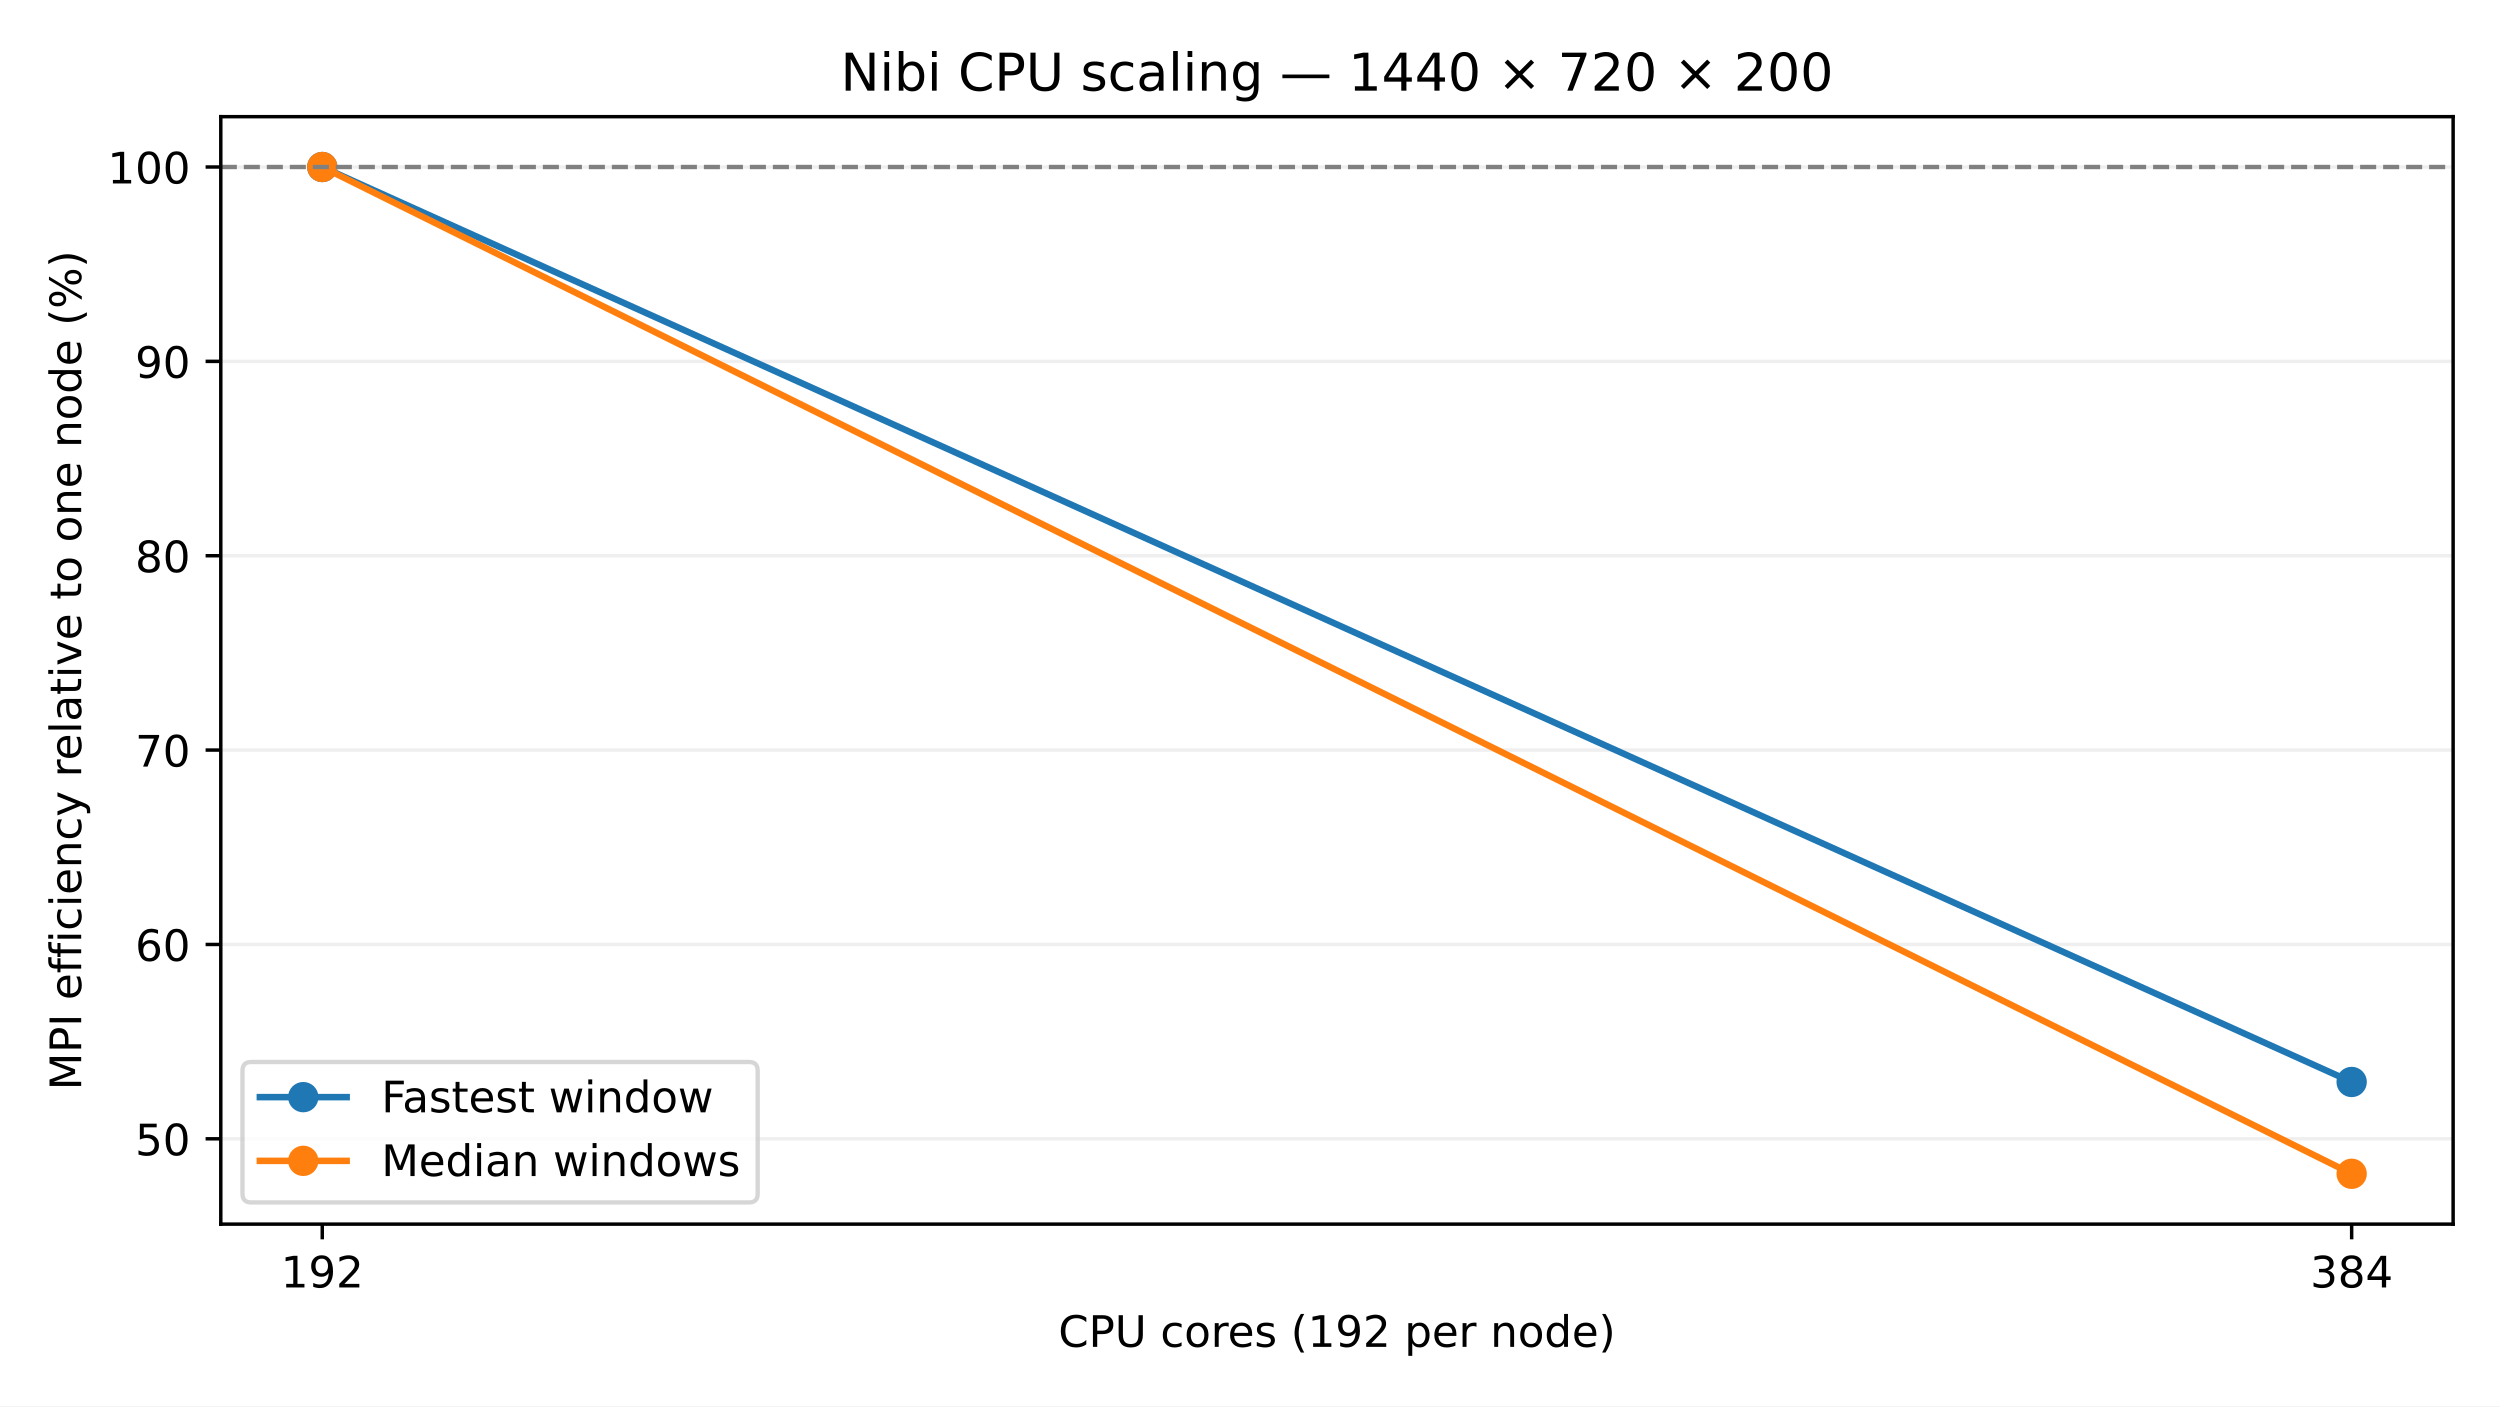
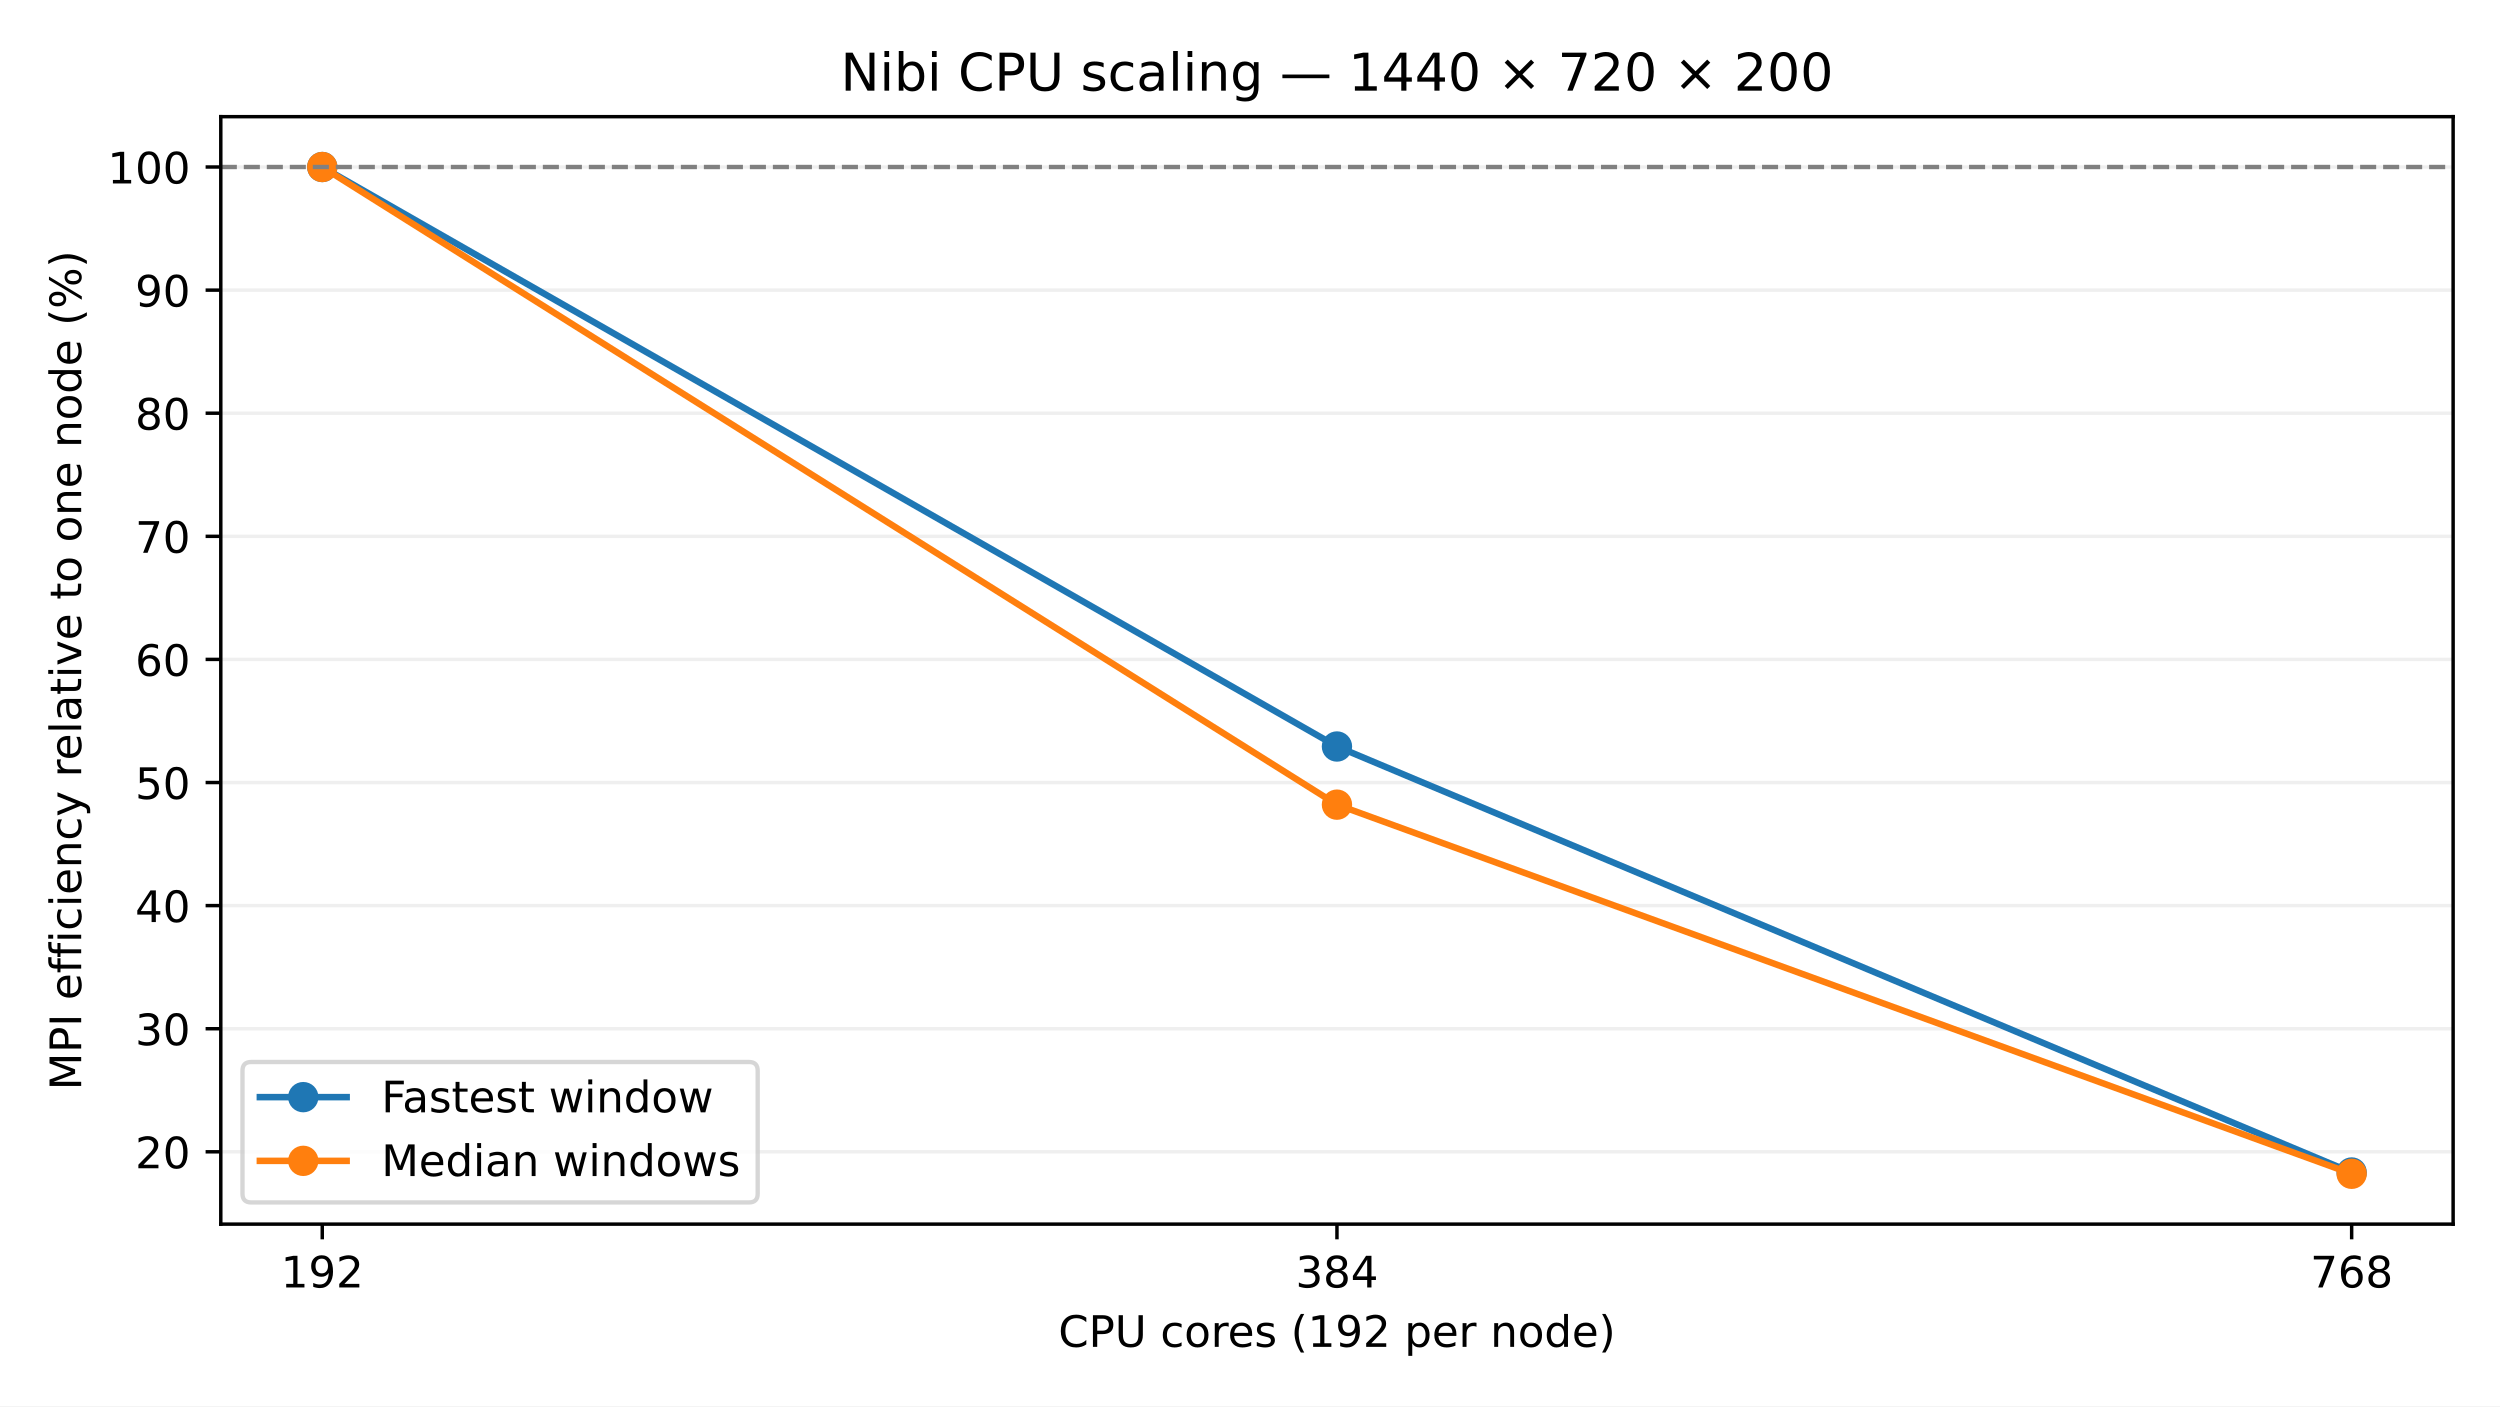
<svg xmlns="http://www.w3.org/2000/svg" xmlns:xlink="http://www.w3.org/1999/xlink" width="576pt" height="324pt" viewBox="0 0 576 324" version="1.1">
  <defs>
    <style type="text/css">*{stroke-linejoin: round; stroke-linecap: butt}</style>
  </defs>
  <g id="figure_1">
    <g id="patch_1">
      <path d="M 0 324 L 576 324 L 576 0 L 0 0 z " style="fill: #ffffff" />
    </g>
    <g id="axes_1">
      <g id="patch_2">
        <path d="M 50.87 282.04 L 565.2 282.04 L 565.2 26.88 L 50.87 26.88 z " style="fill: #ffffff" />
      </g>
      <g id="matplotlib.axis_1">
        <g id="xtick_1">
          <g id="line2d_1">
            <defs>
              <path id="me8cf0bc661" d="M 0 0 L 0 3.5 " style="stroke: #000000; stroke-width: 0.8" />
            </defs>
            <g>
              <use xlink:href="#me8cf0bc661" x="74.249" y="282.04" style="stroke: #000000; stroke-width: 0.8" />
            </g>
          </g>
          <g id="text_1">
            <text style="font-size: 10px; font-family: 'DejaVu Sans', 'Bitstream Vera Sans', 'Computer Modern Sans Serif', 'Lucida Grande', 'Verdana', 'Geneva', 'Lucid', 'Arial', 'Helvetica', 'Avant Garde', sans-serif; text-anchor: middle" x="74.249" y="296.638" transform="rotate(-0 74.24864 296.6384)">192</text>
          </g>
        </g>
        <g id="xtick_2">
          <g id="line2d_2">
            <g>
+               <use xlink:href="#me8cf0bc661" x="308.035" y="282.04" style="stroke: #000000; stroke-width: 0.8" />
+             </g>
+           </g>
+           <g id="text_2">
+             <text style="font-size: 10px; font-family: 'DejaVu Sans', 'Bitstream Vera Sans', 'Computer Modern Sans Serif', 'Lucida Grande', 'Verdana', 'Geneva', 'Lucid', 'Arial', 'Helvetica', 'Avant Garde', sans-serif; text-anchor: middle" x="308.035" y="296.638" transform="rotate(-0 308.035 296.6384)">384</text>
+           </g>
+         </g>
+         <g id="xtick_3">
+           <g id="line2d_3">
+             <g>
              <use xlink:href="#me8cf0bc661" x="541.821" y="282.04" style="stroke: #000000; stroke-width: 0.8" />
            </g>
          </g>
-           <g id="text_2">
-             <text style="font-size: 10px; font-family: 'DejaVu Sans', 'Bitstream Vera Sans', 'Computer Modern Sans Serif', 'Lucida Grande', 'Verdana', 'Geneva', 'Lucid', 'Arial', 'Helvetica', 'Avant Garde', sans-serif; text-anchor: middle" x="541.821" y="296.638" transform="rotate(-0 541.8214 296.6384)">384</text>
-           </g>
-         </g>
-         <g id="text_3">
+           <g id="text_3">
+             <text style="font-size: 10px; font-family: 'DejaVu Sans', 'Bitstream Vera Sans', 'Computer Modern Sans Serif', 'Lucida Grande', 'Verdana', 'Geneva', 'Lucid', 'Arial', 'Helvetica', 'Avant Garde', sans-serif; text-anchor: middle" x="541.821" y="296.638" transform="rotate(-0 541.8214 296.6384)">768</text>
+           </g>
+         </g>
+         <g id="text_4">
          <text style="font-size: 10px; font-family: 'DejaVu Sans', 'Bitstream Vera Sans', 'Computer Modern Sans Serif', 'Lucida Grande', 'Verdana', 'Geneva', 'Lucid', 'Arial', 'Helvetica', 'Avant Garde', sans-serif; text-anchor: middle" x="308.035" y="310.317" transform="rotate(-0 308.035 310.3166)">CPU cores (192 per node)</text>
        </g>
      </g>
      <g id="matplotlib.axis_2">
        <g id="ytick_1">
-           <g id="line2d_3">
-             <path d="M 50.87 262.383 L 565.2 262.383 " clip-path="url(#p777e0786b3)" style="fill: none; stroke: #b0b0b0; stroke-opacity: 0.2; stroke-width: 0.8; stroke-linecap: square" />
-           </g>
          <g id="line2d_4">
+             <path d="M 50.87 265.376 L 565.2 265.376 " clip-path="url(#p777e0786b3)" style="fill: none; stroke: #b0b0b0; stroke-opacity: 0.2; stroke-width: 0.8; stroke-linecap: square" />
+           </g>
+           <g id="line2d_5">
            <defs>
              <path id="mbfc9aa8378" d="M 0 0 L -3.5 0 " style="stroke: #000000; stroke-width: 0.8" />
            </defs>
            <g>
-               <use xlink:href="#mbfc9aa8378" x="50.87" y="262.383" style="stroke: #000000; stroke-width: 0.8" />
-             </g>
-           </g>
-           <g id="text_4">
-             <text style="font-size: 10px; font-family: 'DejaVu Sans', 'Bitstream Vera Sans', 'Computer Modern Sans Serif', 'Lucida Grande', 'Verdana', 'Geneva', 'Lucid', 'Arial', 'Helvetica', 'Avant Garde', sans-serif; text-anchor: end" x="43.87" y="266.183" transform="rotate(-0 43.87 266.1826)">50</text>
+               <use xlink:href="#mbfc9aa8378" x="50.87" y="265.376" style="stroke: #000000; stroke-width: 0.8" />
+             </g>
+           </g>
+           <g id="text_5">
+             <text style="font-size: 10px; font-family: 'DejaVu Sans', 'Bitstream Vera Sans', 'Computer Modern Sans Serif', 'Lucida Grande', 'Verdana', 'Geneva', 'Lucid', 'Arial', 'Helvetica', 'Avant Garde', sans-serif; text-anchor: end" x="43.87" y="269.176" transform="rotate(-0 43.87 269.1756)">20</text>
          </g>
        </g>
        <g id="ytick_2">
-           <g id="line2d_5">
-             <path d="M 50.87 217.602 L 565.2 217.602 " clip-path="url(#p777e0786b3)" style="fill: none; stroke: #b0b0b0; stroke-opacity: 0.2; stroke-width: 0.8; stroke-linecap: square" />
-           </g>
          <g id="line2d_6">
-             <g>
-               <use xlink:href="#mbfc9aa8378" x="50.87" y="217.602" style="stroke: #000000; stroke-width: 0.8" />
-             </g>
-           </g>
-           <g id="text_5">
-             <text style="font-size: 10px; font-family: 'DejaVu Sans', 'Bitstream Vera Sans', 'Computer Modern Sans Serif', 'Lucida Grande', 'Verdana', 'Geneva', 'Lucid', 'Arial', 'Helvetica', 'Avant Garde', sans-serif; text-anchor: end" x="43.87" y="221.402" transform="rotate(-0 43.87 221.4016)">60</text>
+             <path d="M 50.87 237.014 L 565.2 237.014 " clip-path="url(#p777e0786b3)" style="fill: none; stroke: #b0b0b0; stroke-opacity: 0.2; stroke-width: 0.8; stroke-linecap: square" />
+           </g>
+           <g id="line2d_7">
+             <g>
+               <use xlink:href="#mbfc9aa8378" x="50.87" y="237.014" style="stroke: #000000; stroke-width: 0.8" />
+             </g>
+           </g>
+           <g id="text_6">
+             <text style="font-size: 10px; font-family: 'DejaVu Sans', 'Bitstream Vera Sans', 'Computer Modern Sans Serif', 'Lucida Grande', 'Verdana', 'Geneva', 'Lucid', 'Arial', 'Helvetica', 'Avant Garde', sans-serif; text-anchor: end" x="43.87" y="240.813" transform="rotate(-0 43.87 240.8133)">30</text>
          </g>
        </g>
        <g id="ytick_3">
-           <g id="line2d_7">
-             <path d="M 50.87 172.821 L 565.2 172.821 " clip-path="url(#p777e0786b3)" style="fill: none; stroke: #b0b0b0; stroke-opacity: 0.2; stroke-width: 0.8; stroke-linecap: square" />
-           </g>
          <g id="line2d_8">
-             <g>
-               <use xlink:href="#mbfc9aa8378" x="50.87" y="172.821" style="stroke: #000000; stroke-width: 0.8" />
-             </g>
-           </g>
-           <g id="text_6">
-             <text style="font-size: 10px; font-family: 'DejaVu Sans', 'Bitstream Vera Sans', 'Computer Modern Sans Serif', 'Lucida Grande', 'Verdana', 'Geneva', 'Lucid', 'Arial', 'Helvetica', 'Avant Garde', sans-serif; text-anchor: end" x="43.87" y="176.621" transform="rotate(-0 43.87 176.6205)">70</text>
+             <path d="M 50.87 208.652 L 565.2 208.652 " clip-path="url(#p777e0786b3)" style="fill: none; stroke: #b0b0b0; stroke-opacity: 0.2; stroke-width: 0.8; stroke-linecap: square" />
+           </g>
+           <g id="line2d_9">
+             <g>
+               <use xlink:href="#mbfc9aa8378" x="50.87" y="208.652" style="stroke: #000000; stroke-width: 0.8" />
+             </g>
+           </g>
+           <g id="text_7">
+             <text style="font-size: 10px; font-family: 'DejaVu Sans', 'Bitstream Vera Sans', 'Computer Modern Sans Serif', 'Lucida Grande', 'Verdana', 'Geneva', 'Lucid', 'Arial', 'Helvetica', 'Avant Garde', sans-serif; text-anchor: end" x="43.87" y="212.451" transform="rotate(-0 43.87 212.451)">40</text>
          </g>
        </g>
        <g id="ytick_4">
-           <g id="line2d_9">
-             <path d="M 50.87 128.04 L 565.2 128.04 " clip-path="url(#p777e0786b3)" style="fill: none; stroke: #b0b0b0; stroke-opacity: 0.2; stroke-width: 0.8; stroke-linecap: square" />
-           </g>
          <g id="line2d_10">
-             <g>
-               <use xlink:href="#mbfc9aa8378" x="50.87" y="128.04" style="stroke: #000000; stroke-width: 0.8" />
-             </g>
-           </g>
-           <g id="text_7">
-             <text style="font-size: 10px; font-family: 'DejaVu Sans', 'Bitstream Vera Sans', 'Computer Modern Sans Serif', 'Lucida Grande', 'Verdana', 'Geneva', 'Lucid', 'Arial', 'Helvetica', 'Avant Garde', sans-serif; text-anchor: end" x="43.87" y="131.839" transform="rotate(-0 43.87 131.8395)">80</text>
+             <path d="M 50.87 180.29 L 565.2 180.29 " clip-path="url(#p777e0786b3)" style="fill: none; stroke: #b0b0b0; stroke-opacity: 0.2; stroke-width: 0.8; stroke-linecap: square" />
+           </g>
+           <g id="line2d_11">
+             <g>
+               <use xlink:href="#mbfc9aa8378" x="50.87" y="180.29" style="stroke: #000000; stroke-width: 0.8" />
+             </g>
+           </g>
+           <g id="text_8">
+             <text style="font-size: 10px; font-family: 'DejaVu Sans', 'Bitstream Vera Sans', 'Computer Modern Sans Serif', 'Lucida Grande', 'Verdana', 'Geneva', 'Lucid', 'Arial', 'Helvetica', 'Avant Garde', sans-serif; text-anchor: end" x="43.87" y="184.089" transform="rotate(-0 43.87 184.0888)">50</text>
          </g>
        </g>
        <g id="ytick_5">
-           <g id="line2d_11">
-             <path d="M 50.87 83.259 L 565.2 83.259 " clip-path="url(#p777e0786b3)" style="fill: none; stroke: #b0b0b0; stroke-opacity: 0.2; stroke-width: 0.8; stroke-linecap: square" />
-           </g>
          <g id="line2d_12">
-             <g>
-               <use xlink:href="#mbfc9aa8378" x="50.87" y="83.259" style="stroke: #000000; stroke-width: 0.8" />
-             </g>
-           </g>
-           <g id="text_8">
-             <text style="font-size: 10px; font-family: 'DejaVu Sans', 'Bitstream Vera Sans', 'Computer Modern Sans Serif', 'Lucida Grande', 'Verdana', 'Geneva', 'Lucid', 'Arial', 'Helvetica', 'Avant Garde', sans-serif; text-anchor: end" x="43.87" y="87.058" transform="rotate(-0 43.87 87.05844)">90</text>
+             <path d="M 50.87 151.927 L 565.2 151.927 " clip-path="url(#p777e0786b3)" style="fill: none; stroke: #b0b0b0; stroke-opacity: 0.2; stroke-width: 0.8; stroke-linecap: square" />
+           </g>
+           <g id="line2d_13">
+             <g>
+               <use xlink:href="#mbfc9aa8378" x="50.87" y="151.927" style="stroke: #000000; stroke-width: 0.8" />
+             </g>
+           </g>
+           <g id="text_9">
+             <text style="font-size: 10px; font-family: 'DejaVu Sans', 'Bitstream Vera Sans', 'Computer Modern Sans Serif', 'Lucida Grande', 'Verdana', 'Geneva', 'Lucid', 'Arial', 'Helvetica', 'Avant Garde', sans-serif; text-anchor: end" x="43.87" y="155.726" transform="rotate(-0 43.87 155.7265)">60</text>
          </g>
        </g>
        <g id="ytick_6">
-           <g id="line2d_13">
+           <g id="line2d_14">
+             <path d="M 50.87 123.565 L 565.2 123.565 " clip-path="url(#p777e0786b3)" style="fill: none; stroke: #b0b0b0; stroke-opacity: 0.2; stroke-width: 0.8; stroke-linecap: square" />
+           </g>
+           <g id="line2d_15">
+             <g>
+               <use xlink:href="#mbfc9aa8378" x="50.87" y="123.565" style="stroke: #000000; stroke-width: 0.8" />
+             </g>
+           </g>
+           <g id="text_10">
+             <text style="font-size: 10px; font-family: 'DejaVu Sans', 'Bitstream Vera Sans', 'Computer Modern Sans Serif', 'Lucida Grande', 'Verdana', 'Geneva', 'Lucid', 'Arial', 'Helvetica', 'Avant Garde', sans-serif; text-anchor: end" x="43.87" y="127.364" transform="rotate(-0 43.87 127.3642)">70</text>
+           </g>
+         </g>
+         <g id="ytick_7">
+           <g id="line2d_16">
+             <path d="M 50.87 95.203 L 565.2 95.203 " clip-path="url(#p777e0786b3)" style="fill: none; stroke: #b0b0b0; stroke-opacity: 0.2; stroke-width: 0.8; stroke-linecap: square" />
+           </g>
+           <g id="line2d_17">
+             <g>
+               <use xlink:href="#mbfc9aa8378" x="50.87" y="95.203" style="stroke: #000000; stroke-width: 0.8" />
+             </g>
+           </g>
+           <g id="text_11">
+             <text style="font-size: 10px; font-family: 'DejaVu Sans', 'Bitstream Vera Sans', 'Computer Modern Sans Serif', 'Lucida Grande', 'Verdana', 'Geneva', 'Lucid', 'Arial', 'Helvetica', 'Avant Garde', sans-serif; text-anchor: end" x="43.87" y="99.002" transform="rotate(-0 43.87 99.00195)">80</text>
+           </g>
+         </g>
+         <g id="ytick_8">
+           <g id="line2d_18">
+             <path d="M 50.87 66.84 L 565.2 66.84 " clip-path="url(#p777e0786b3)" style="fill: none; stroke: #b0b0b0; stroke-opacity: 0.2; stroke-width: 0.8; stroke-linecap: square" />
+           </g>
+           <g id="line2d_19">
+             <g>
+               <use xlink:href="#mbfc9aa8378" x="50.87" y="66.84" style="stroke: #000000; stroke-width: 0.8" />
+             </g>
+           </g>
+           <g id="text_12">
+             <text style="font-size: 10px; font-family: 'DejaVu Sans', 'Bitstream Vera Sans', 'Computer Modern Sans Serif', 'Lucida Grande', 'Verdana', 'Geneva', 'Lucid', 'Arial', 'Helvetica', 'Avant Garde', sans-serif; text-anchor: end" x="43.87" y="70.64" transform="rotate(-0 43.87 70.63967)">90</text>
+           </g>
+         </g>
+         <g id="ytick_9">
+           <g id="line2d_20">
            <path d="M 50.87 38.478 L 565.2 38.478 " clip-path="url(#p777e0786b3)" style="fill: none; stroke: #b0b0b0; stroke-opacity: 0.2; stroke-width: 0.8; stroke-linecap: square" />
          </g>
-           <g id="line2d_14">
+           <g id="line2d_21">
            <g>
              <use xlink:href="#mbfc9aa8378" x="50.87" y="38.478" style="stroke: #000000; stroke-width: 0.8" />
            </g>
          </g>
-           <g id="text_9">
+           <g id="text_13">
            <text style="font-size: 10px; font-family: 'DejaVu Sans', 'Bitstream Vera Sans', 'Computer Modern Sans Serif', 'Lucida Grande', 'Verdana', 'Geneva', 'Lucid', 'Arial', 'Helvetica', 'Avant Garde', sans-serif; text-anchor: end" x="43.87" y="42.277" transform="rotate(-0 43.87 42.2774)">100</text>
          </g>
        </g>
-         <g id="text_10">
+         <g id="text_14">
          <text style="font-size: 10px; font-family: 'DejaVu Sans', 'Bitstream Vera Sans', 'Computer Modern Sans Serif', 'Lucida Grande', 'Verdana', 'Geneva', 'Lucid', 'Arial', 'Helvetica', 'Avant Garde', sans-serif; text-anchor: middle" x="18.703" y="154.46" transform="rotate(-90 18.70281 154.46)">MPI efficiency relative to one node (%)</text>
        </g>
      </g>
-       <g id="line2d_15">
-         <path d="M 74.249 38.478 L 541.821 249.287 " clip-path="url(#p777e0786b3)" style="fill: none; stroke: #1f77b4; stroke-width: 1.5; stroke-linecap: square" />
+       <g id="line2d_22">
+         <path d="M 74.249 38.478 L 308.035 171.995 L 541.821 270.142 " clip-path="url(#p777e0786b3)" style="fill: none; stroke: #1f77b4; stroke-width: 1.5; stroke-linecap: square" />
        <defs>
          <path id="mf7736f0205" d="M 0 3 C 0.796 3 1.559 2.684 2.121 2.121 C 2.684 1.559 3 0.796 3 0 C 3 -0.796 2.684 -1.559 2.121 -2.121 C 1.559 -2.684 0.796 -3 0 -3 C -0.796 -3 -1.559 -2.684 -2.121 -2.121 C -2.684 -1.559 -3 -0.796 -3 0 C -3 0.796 -2.684 1.559 -2.121 2.121 C -1.559 2.684 -0.796 3 0 3 z " style="stroke: #1f77b4" />
        </defs>
        <g clip-path="url(#p777e0786b3)">
          <use xlink:href="#mf7736f0205" x="74.249" y="38.478" style="fill: #1f77b4; stroke: #1f77b4" />
-           <use xlink:href="#mf7736f0205" x="541.821" y="249.287" style="fill: #1f77b4; stroke: #1f77b4" />
-         </g>
-       </g>
-       <g id="line2d_16">
-         <path d="M 74.249 38.478 L 541.821 270.442 " clip-path="url(#p777e0786b3)" style="fill: none; stroke: #ff7f0e; stroke-width: 1.5; stroke-linecap: square" />
+           <use xlink:href="#mf7736f0205" x="308.035" y="171.995" style="fill: #1f77b4; stroke: #1f77b4" />
+           <use xlink:href="#mf7736f0205" x="541.821" y="270.142" style="fill: #1f77b4; stroke: #1f77b4" />
+         </g>
+       </g>
+       <g id="line2d_23">
+         <path d="M 74.249 38.478 L 308.035 185.393 L 541.821 270.442 " clip-path="url(#p777e0786b3)" style="fill: none; stroke: #ff7f0e; stroke-width: 1.5; stroke-linecap: square" />
        <defs>
          <path id="m260d90857d" d="M 0 3 C 0.796 3 1.559 2.684 2.121 2.121 C 2.684 1.559 3 0.796 3 0 C 3 -0.796 2.684 -1.559 2.121 -2.121 C 1.559 -2.684 0.796 -3 0 -3 C -0.796 -3 -1.559 -2.684 -2.121 -2.121 C -2.684 -1.559 -3 -0.796 -3 0 C -3 0.796 -2.684 1.559 -2.121 2.121 C -1.559 2.684 -0.796 3 0 3 z " style="stroke: #ff7f0e" />
        </defs>
        <g clip-path="url(#p777e0786b3)">
          <use xlink:href="#m260d90857d" x="74.249" y="38.478" style="fill: #ff7f0e; stroke: #ff7f0e" />
+           <use xlink:href="#m260d90857d" x="308.035" y="185.393" style="fill: #ff7f0e; stroke: #ff7f0e" />
          <use xlink:href="#m260d90857d" x="541.821" y="270.442" style="fill: #ff7f0e; stroke: #ff7f0e" />
        </g>
      </g>
-       <g id="line2d_17">
+       <g id="line2d_24">
        <path d="M 50.87 38.478 L 565.2 38.478 " clip-path="url(#p777e0786b3)" style="fill: none; stroke-dasharray: 3.7,1.6; stroke-dashoffset: 0; stroke: #808080" />
      </g>
      <g id="patch_3">
        <path d="M 50.87 282.04 L 50.87 26.88 " style="fill: none; stroke: #000000; stroke-width: 0.8; stroke-linejoin: miter; stroke-linecap: square" />
      </g>
      <g id="patch_4">
        <path d="M 565.2 282.04 L 565.2 26.88 " style="fill: none; stroke: #000000; stroke-width: 0.8; stroke-linejoin: miter; stroke-linecap: square" />
      </g>
      <g id="patch_5">
        <path d="M 50.87 282.04 L 565.2 282.04 " style="fill: none; stroke: #000000; stroke-width: 0.8; stroke-linejoin: miter; stroke-linecap: square" />
      </g>
      <g id="patch_6">
        <path d="M 50.87 26.88 L 565.2 26.88 " style="fill: none; stroke: #000000; stroke-width: 0.8; stroke-linejoin: miter; stroke-linecap: square" />
      </g>
-       <g id="text_11">
+       <g id="text_15">
        <text style="font-size: 12px; font-family: 'DejaVu Sans', 'Bitstream Vera Sans', 'Computer Modern Sans Serif', 'Lucida Grande', 'Verdana', 'Geneva', 'Lucid', 'Arial', 'Helvetica', 'Avant Garde', sans-serif; text-anchor: middle" x="308.035" y="20.88" transform="rotate(-0 308.035 20.88)">Nibi CPU scaling — 1440 × 720 × 200</text>
      </g>
      <g id="legend_1">
        <g id="patch_7">
          <path d="M 57.87 277.04 L 172.57 277.04 Q 174.57 277.04 174.57 275.04 L 174.57 246.684 Q 174.57 244.684 172.57 244.684 L 57.87 244.684 Q 55.87 244.684 55.87 246.684 L 55.87 275.04 Q 55.87 277.04 57.87 277.04 z " style="fill: #ffffff; opacity: 0.8; stroke: #cccccc; stroke-linejoin: miter" />
        </g>
-         <g id="line2d_18">
+         <g id="line2d_25">
          <path d="M 59.87 252.782 L 69.87 252.782 L 79.87 252.782 " style="fill: none; stroke: #1f77b4; stroke-width: 1.5; stroke-linecap: square" />
          <g>
            <use xlink:href="#mf7736f0205" x="69.87" y="252.782" style="fill: #1f77b4; stroke: #1f77b4" />
          </g>
        </g>
-         <g id="text_12">
+         <g id="text_16">
          <text style="font-size: 10px; font-family: 'DejaVu Sans', 'Bitstream Vera Sans', 'Computer Modern Sans Serif', 'Lucida Grande', 'Verdana', 'Geneva', 'Lucid', 'Arial', 'Helvetica', 'Avant Garde', sans-serif; text-anchor: start" x="87.87" y="256.282" transform="rotate(-0 87.87 256.2822)">Fastest window</text>
        </g>
-         <g id="line2d_19">
+         <g id="line2d_26">
          <path d="M 59.87 267.46 L 69.87 267.46 L 79.87 267.46 " style="fill: none; stroke: #ff7f0e; stroke-width: 1.5; stroke-linecap: square" />
          <g>
            <use xlink:href="#m260d90857d" x="69.87" y="267.46" style="fill: #ff7f0e; stroke: #ff7f0e" />
          </g>
        </g>
-         <g id="text_13">
+         <g id="text_17">
          <text style="font-size: 10px; font-family: 'DejaVu Sans', 'Bitstream Vera Sans', 'Computer Modern Sans Serif', 'Lucida Grande', 'Verdana', 'Geneva', 'Lucid', 'Arial', 'Helvetica', 'Avant Garde', sans-serif; text-anchor: start" x="87.87" y="270.96" transform="rotate(-0 87.87 270.9603)">Median windows</text>
        </g>
      </g>
    </g>
  </g>
  <defs>
    <clipPath id="p777e0786b3">
      <rect x="50.87" y="26.88" width="514.33" height="255.16" />
    </clipPath>
  </defs>
</svg>
